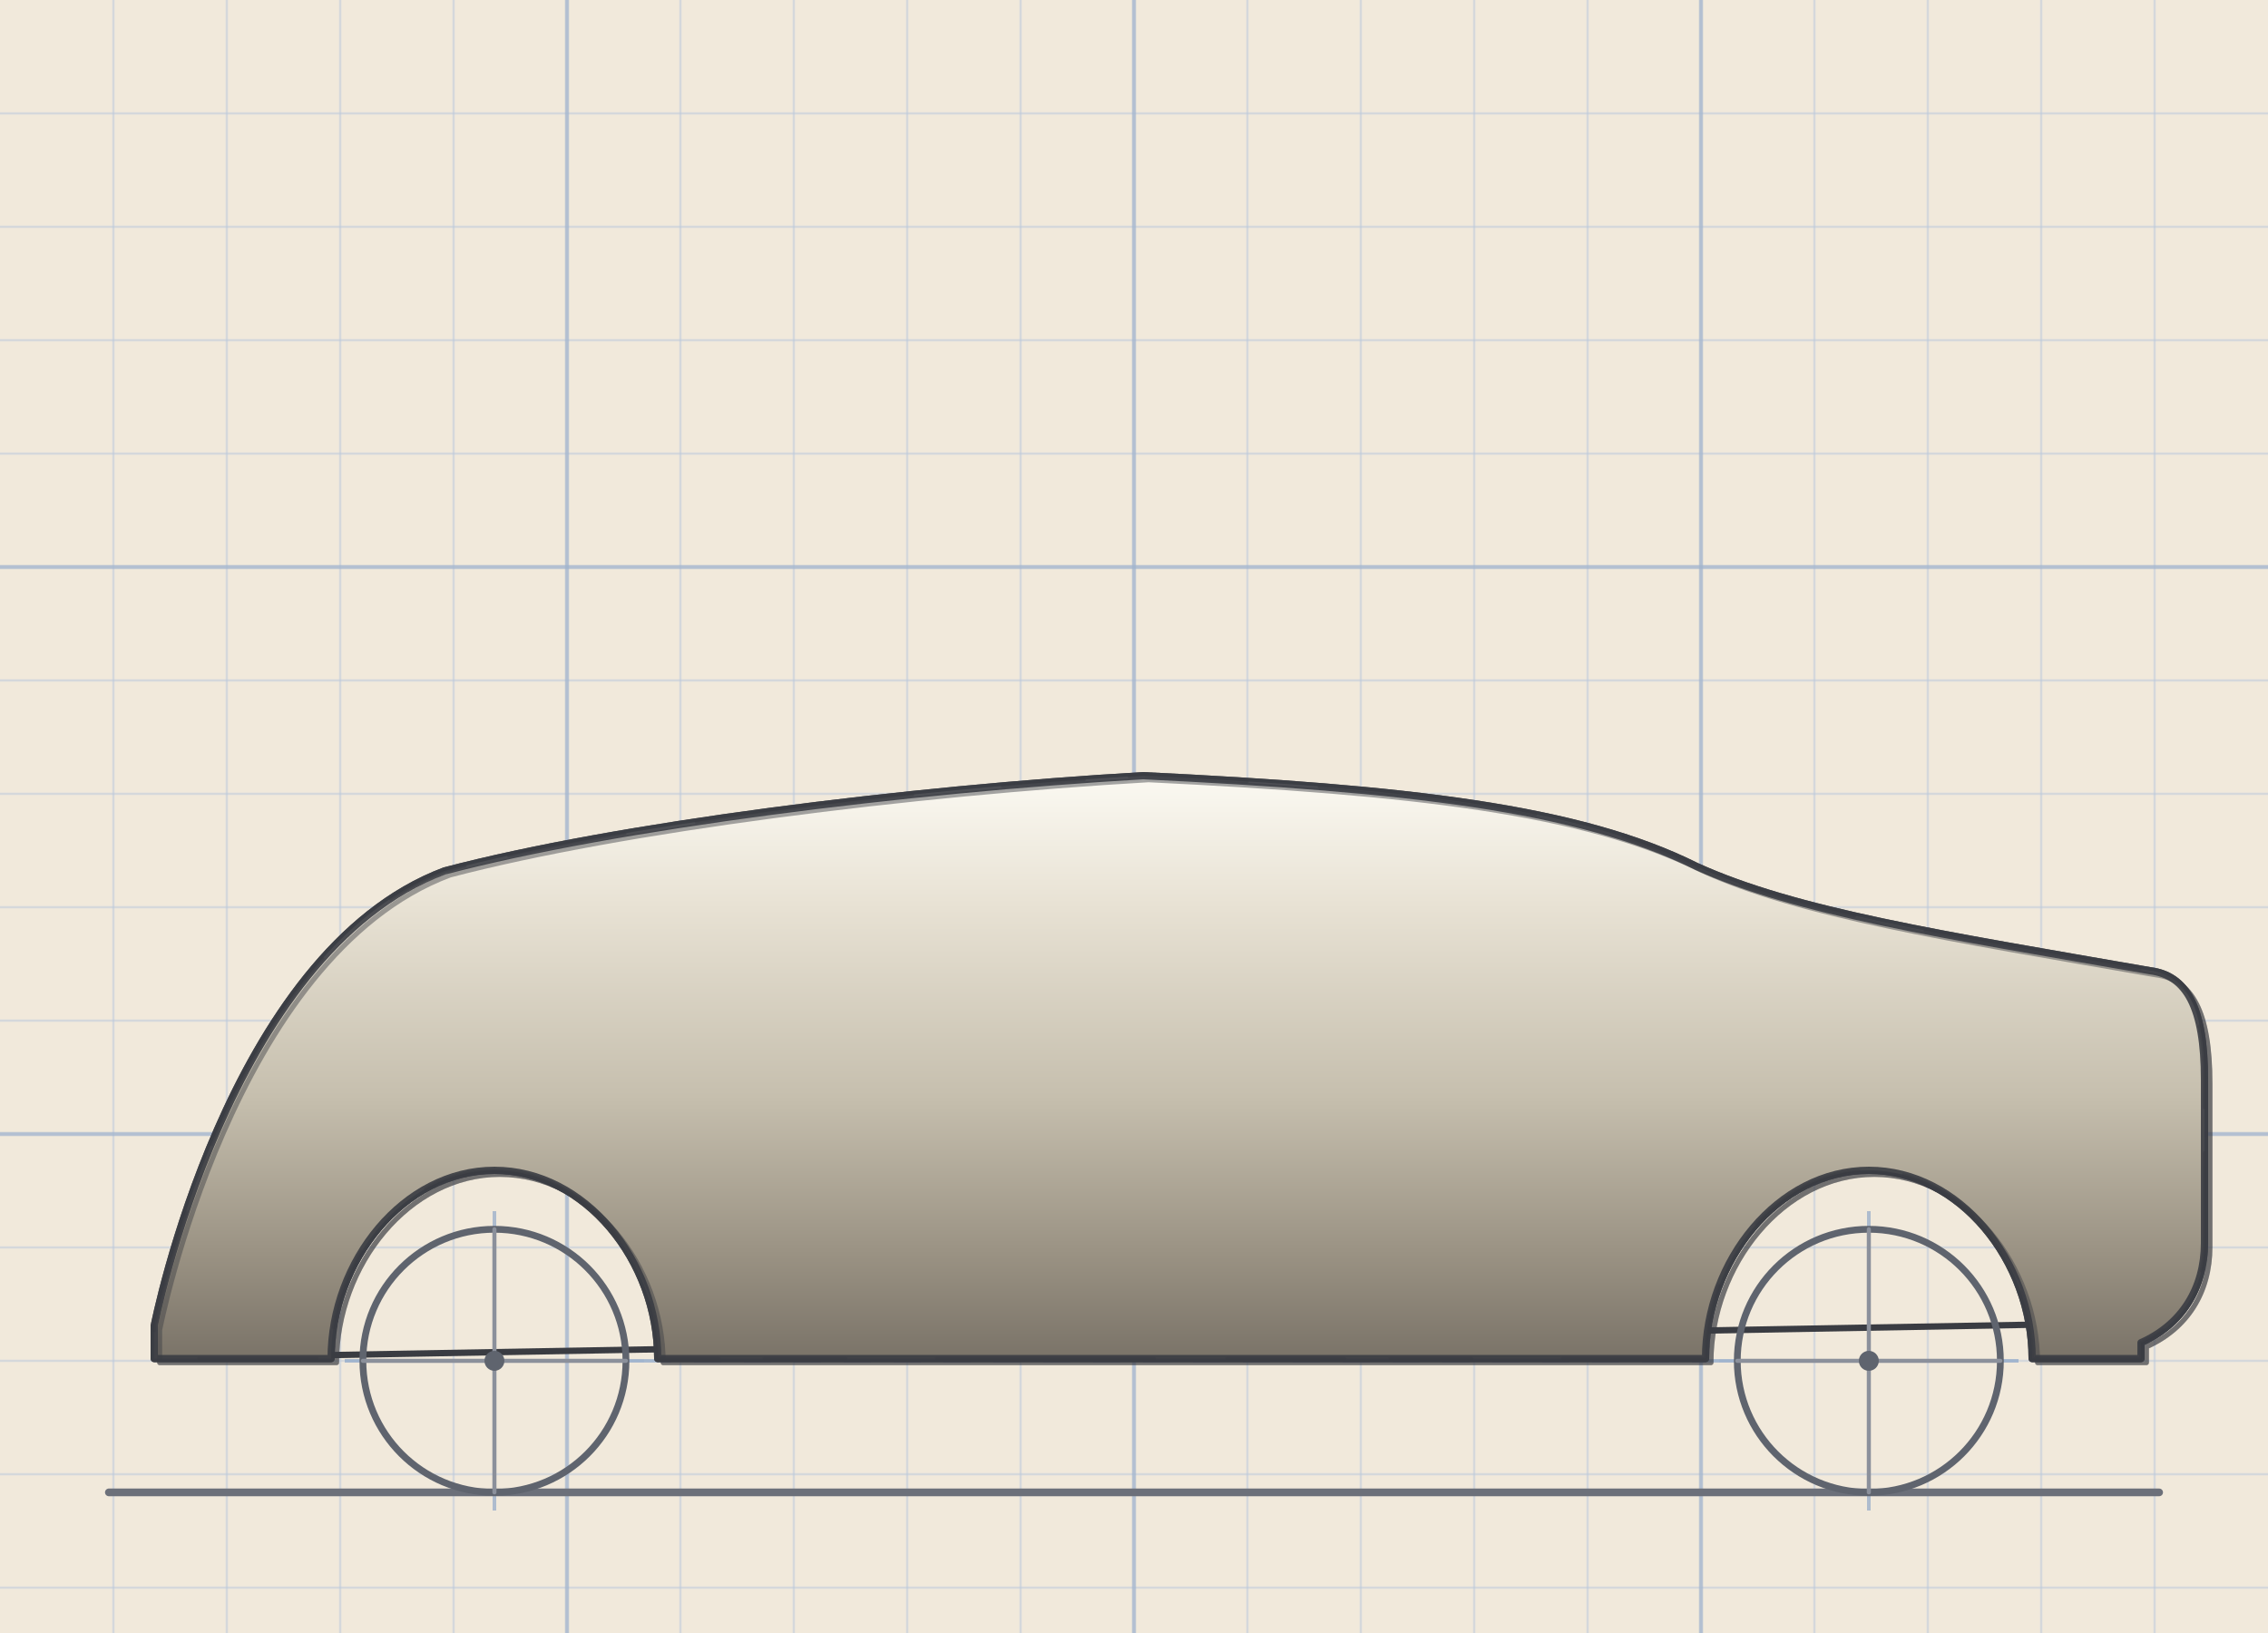
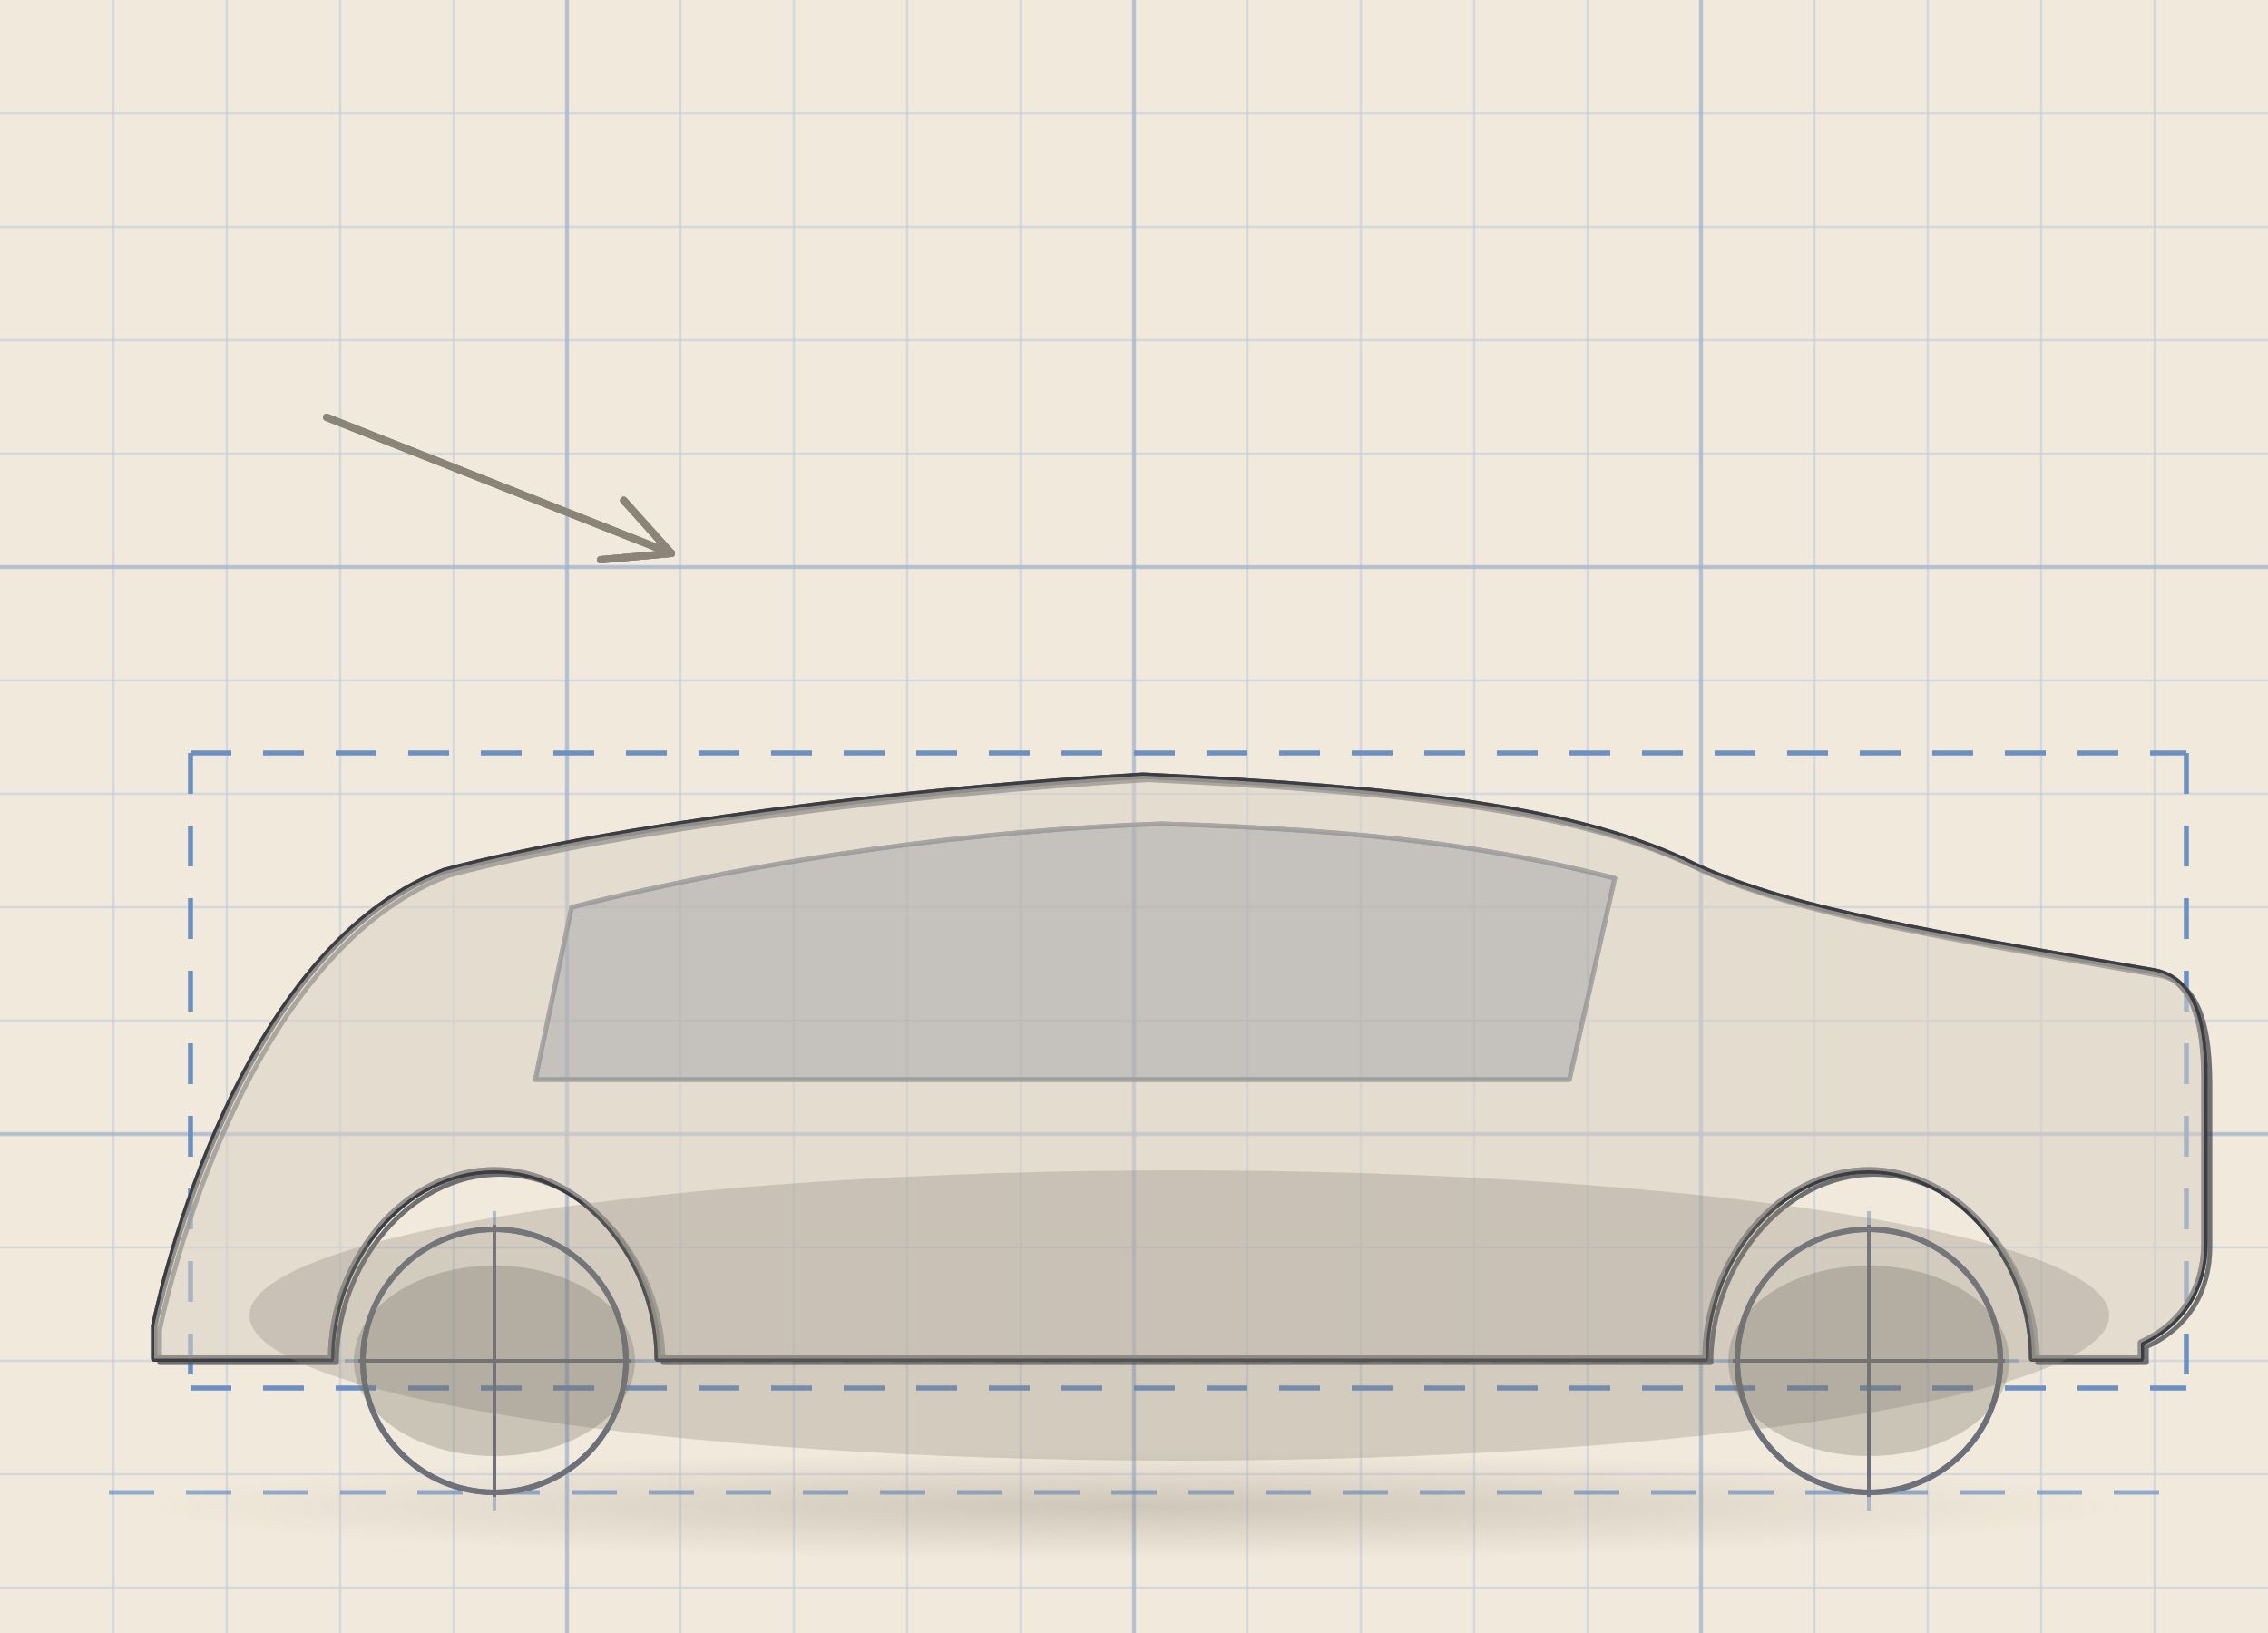
<svg xmlns="http://www.w3.org/2000/svg" viewBox="0 0 500 360" role="img">
  <defs>
    <linearGradient id="gBody" x1="0" y1="0" x2="0" y2="1">
      <stop offset="0%" stop-color="#FBF9F2" />
      <stop offset="22%" stop-color="#E8E2D4" />
      <stop offset="55%" stop-color="#C6BFAE" />
      <stop offset="82%" stop-color="#9A9283" />
      <stop offset="100%" stop-color="#7A7368" />
    </linearGradient>
    <linearGradient id="gGlass" x1="0" y1="0" x2="0" y2="1">
      <stop offset="0%" stop-color="#55585F" />
      <stop offset="100%" stop-color="#7B7F88" />
    </linearGradient>
    <radialGradient id="gTire" cx="0.5" cy="0.5" r="0.5">
      <stop offset="0%" stop-color="#4A4E55" />
      <stop offset="75%" stop-color="#2D3036" />
      <stop offset="100%" stop-color="#202227" />
    </radialGradient>
    <radialGradient id="gRim" cx="0.5" cy="0.5" r="0.5">
      <stop offset="0%" stop-color="#F3F2EC" />
      <stop offset="70%" stop-color="#C6C1B4" />
      <stop offset="100%" stop-color="#A39C8D" />
    </radialGradient>
    <radialGradient id="gGround" cx="0.5" cy="0.5" r="0.5">
      <stop offset="0%" stop-color="#8A8478" stop-opacity="0.34" />
      <stop offset="100%" stop-color="#8A8478" stop-opacity="0" />
    </radialGradient>
    <radialGradient id="gMetal" cx="0.5" cy="0.36" r="0.66">
      <stop offset="0%" stop-color="#FDFCF8" />
      <stop offset="24%" stop-color="#D4CFC2" />
      <stop offset="48%" stop-color="#8B8478" />
      <stop offset="66%" stop-color="#3A3C42" />
      <stop offset="82%" stop-color="#B9B3A6" />
      <stop offset="100%" stop-color="#6E6A61" />
    </radialGradient>
    <radialGradient id="gMatte" cx="0.5" cy="0.42" r="0.62">
      <stop offset="0%" stop-color="#EFEDE6" />
      <stop offset="55%" stop-color="#B9B4A8" />
      <stop offset="100%" stop-color="#7D786E" />
    </radialGradient>
    <radialGradient id="gGlassBall" cx="0.36" cy="0.32" r="0.7">
      <stop offset="0%" stop-color="#FBF9F3" stop-opacity="0.2" />
      <stop offset="55%" stop-color="#7B7F88" stop-opacity="0.1" />
      <stop offset="100%" stop-color="#3A3C42" stop-opacity="0.38" />
    </radialGradient>
    <linearGradient id="gTonePaper" x1="0" y1="0" x2="0" y2="1">
      <stop offset="0%" stop-color="#D6D0C2" />
      <stop offset="100%" stop-color="#BCB5A5" />
    </linearGradient>
    <linearGradient id="gScreen" x1="0" y1="0" x2="0" y2="1">
      <stop offset="0%" stop-color="#41444C" />
      <stop offset="100%" stop-color="#22242A" />
    </linearGradient>
  </defs>
  <rect x="0" y="0" width="500" height="360" fill="#F1E9DB" />
  <line x1="25" y1="0" x2="25" y2="360" stroke="#B9C8DC" stroke-width="0.5" opacity="0.5" />
  <line x1="50" y1="0" x2="50" y2="360" stroke="#B9C8DC" stroke-width="0.5" opacity="0.5" />
  <line x1="75" y1="0" x2="75" y2="360" stroke="#B9C8DC" stroke-width="0.5" opacity="0.5" />
  <line x1="100" y1="0" x2="100" y2="360" stroke="#B9C8DC" stroke-width="0.5" opacity="0.5" />
  <line x1="125" y1="0" x2="125" y2="360" stroke="#B9C8DC" stroke-width="0.5" opacity="0.5" />
  <line x1="150" y1="0" x2="150" y2="360" stroke="#B9C8DC" stroke-width="0.5" opacity="0.5" />
  <line x1="175" y1="0" x2="175" y2="360" stroke="#B9C8DC" stroke-width="0.5" opacity="0.5" />
  <line x1="200" y1="0" x2="200" y2="360" stroke="#B9C8DC" stroke-width="0.5" opacity="0.5" />
  <line x1="225" y1="0" x2="225" y2="360" stroke="#B9C8DC" stroke-width="0.5" opacity="0.5" />
  <line x1="250" y1="0" x2="250" y2="360" stroke="#B9C8DC" stroke-width="0.5" opacity="0.5" />
  <line x1="275" y1="0" x2="275" y2="360" stroke="#B9C8DC" stroke-width="0.5" opacity="0.5" />
  <line x1="300" y1="0" x2="300" y2="360" stroke="#B9C8DC" stroke-width="0.5" opacity="0.5" />
  <line x1="325" y1="0" x2="325" y2="360" stroke="#B9C8DC" stroke-width="0.5" opacity="0.5" />
  <line x1="350" y1="0" x2="350" y2="360" stroke="#B9C8DC" stroke-width="0.5" opacity="0.5" />
  <line x1="375" y1="0" x2="375" y2="360" stroke="#B9C8DC" stroke-width="0.5" opacity="0.5" />
  <line x1="400" y1="0" x2="400" y2="360" stroke="#B9C8DC" stroke-width="0.5" opacity="0.5" />
  <line x1="425" y1="0" x2="425" y2="360" stroke="#B9C8DC" stroke-width="0.5" opacity="0.5" />
  <line x1="450" y1="0" x2="450" y2="360" stroke="#B9C8DC" stroke-width="0.5" opacity="0.5" />
  <line x1="475" y1="0" x2="475" y2="360" stroke="#B9C8DC" stroke-width="0.5" opacity="0.5" />
  <line x1="0" y1="25" x2="500" y2="25" stroke="#B9C8DC" stroke-width="0.5" opacity="0.5" />
  <line x1="0" y1="50" x2="500" y2="50" stroke="#B9C8DC" stroke-width="0.5" opacity="0.5" />
  <line x1="0" y1="75" x2="500" y2="75" stroke="#B9C8DC" stroke-width="0.5" opacity="0.5" />
  <line x1="0" y1="100" x2="500" y2="100" stroke="#B9C8DC" stroke-width="0.5" opacity="0.5" />
  <line x1="0" y1="125" x2="500" y2="125" stroke="#B9C8DC" stroke-width="0.5" opacity="0.5" />
  <line x1="0" y1="150" x2="500" y2="150" stroke="#B9C8DC" stroke-width="0.5" opacity="0.5" />
  <line x1="0" y1="175" x2="500" y2="175" stroke="#B9C8DC" stroke-width="0.5" opacity="0.5" />
  <line x1="0" y1="200" x2="500" y2="200" stroke="#B9C8DC" stroke-width="0.5" opacity="0.5" />
  <line x1="0" y1="225" x2="500" y2="225" stroke="#B9C8DC" stroke-width="0.5" opacity="0.5" />
  <line x1="0" y1="250" x2="500" y2="250" stroke="#B9C8DC" stroke-width="0.5" opacity="0.5" />
  <line x1="0" y1="275" x2="500" y2="275" stroke="#B9C8DC" stroke-width="0.5" opacity="0.5" />
  <line x1="0" y1="300" x2="500" y2="300" stroke="#B9C8DC" stroke-width="0.5" opacity="0.5" />
  <line x1="0" y1="325" x2="500" y2="325" stroke="#B9C8DC" stroke-width="0.5" opacity="0.5" />
  <line x1="0" y1="350" x2="500" y2="350" stroke="#B9C8DC" stroke-width="0.5" opacity="0.5" />
  <line x1="125" y1="0" x2="125" y2="360" stroke="#9FB2CC" stroke-width="0.9" opacity="0.65" />
  <line x1="250" y1="0" x2="250" y2="360" stroke="#9FB2CC" stroke-width="0.9" opacity="0.65" />
  <line x1="375" y1="0" x2="375" y2="360" stroke="#9FB2CC" stroke-width="0.9" opacity="0.65" />
  <line x1="0" y1="125" x2="500" y2="125" stroke="#9FB2CC" stroke-width="0.9" opacity="0.65" />
  <line x1="0" y1="250" x2="500" y2="250" stroke="#9FB2CC" stroke-width="0.9" opacity="0.65" />
  <line x1="24" y1="329" x2="476" y2="329" stroke="#6B8FC2" stroke-width="1.0" stroke-dasharray="10 7" opacity="0.7" />
  <circle cx="109" cy="300" r="29" stroke="#6B8FC2" stroke-width="0.9" fill="none" opacity="0.6" />
  <line x1="76" y1="300" x2="142" y2="300" stroke="#6B8FC2" stroke-width="0.8" opacity="0.5" />
  <line x1="109" y1="267" x2="109" y2="333" stroke="#6B8FC2" stroke-width="0.8" opacity="0.5" />
  <circle cx="412" cy="300" r="29" stroke="#6B8FC2" stroke-width="0.9" fill="none" opacity="0.6" />
  <line x1="379" y1="300" x2="445" y2="300" stroke="#6B8FC2" stroke-width="0.8" opacity="0.5" />
  <line x1="412" y1="267" x2="412" y2="333" stroke="#6B8FC2" stroke-width="0.8" opacity="0.5" />
  <line x1="109" y1="300" x2="412" y2="300" stroke="#6B8FC2" stroke-width="0.8" stroke-dasharray="6 5" opacity="0.45" />
-   <path d="M58 250 L450 250 L450 292 L58 299 Z" stroke="#3A3C42" stroke-width="1.4" stroke-linecap="round" stroke-linejoin="round" fill="none" />
-   <path d="M130 200 L250 176 L250 250 L130 250 Z" stroke="#3A3C42" stroke-width="1.4" stroke-linecap="round" stroke-linejoin="round" fill="none" />
-   <path d="M34.0 292.3 C34.0 292.3 50.0 210.0 98.0 192.0 C136.0 182.0 200.0 174.0 252.0 171.0 C310.0 173.8 348.0 178.0 374.0 191.0 C396.0 201.0 428.0 206.0 474.0 214.0 C482.0 215.0 486.0 222.0 486.0 238.0 L486.0 274.0 C486.0 284.0 481.0 292.0 472.0 296.0 L472.0 299.5 L448.0 299.5 C448.0 278.0 432.0 258.0 412.0 258.0 C392.0 258.0 376.0 278.0 376.0 299.5 L145.0 299.5 C145.0 278.0 129.0 258.0 109.0 258.0 C89.0 258.0 73.0 278.0 73.0 299.5 L34.0 299.5 Z" fill="url(#gBody)" />
-   <path d="M34.0 292.3 C34.0 292.3 50.0 210.0 98.0 192.0 C136.0 182.0 200.0 174.0 252.0 171.0 C310.0 173.8 348.0 178.0 374.0 191.0 C396.0 201.0 428.0 206.0 474.0 214.0 C482.0 215.0 486.0 222.0 486.0 238.0 L486.0 274.0 C486.0 284.0 481.0 292.0 472.0 296.0 L472.0 299.5 L448.0 299.5 C448.0 278.0 432.0 258.0 412.0 258.0 C392.0 258.0 376.0 278.0 376.0 299.5 L145.0 299.5 C145.0 278.0 129.0 258.0 109.0 258.0 C89.0 258.0 73.0 278.0 73.0 299.5 L34.0 299.5 Z" stroke="#3A3C42" stroke-width="1.6" stroke-linecap="round" stroke-linejoin="round" fill="none" opacity="0.9" />
-   <path d="M34.0 292.3 C34.0 292.3 50.0 210.0 98.0 192.0 C136.0 182.0 200.0 174.0 252.0 171.0 C310.0 173.8 348.0 178.0 374.0 191.0 C396.0 201.0 428.0 206.0 474.0 214.0 C482.0 215.0 486.0 222.0 486.0 238.0 L486.0 274.0 C486.0 284.0 481.0 292.0 472.0 296.0 L472.0 299.5 L448.0 299.5 C448.0 278.0 432.0 258.0 412.0 258.0 C392.0 258.0 376.0 278.0 376.0 299.5 L145.0 299.5 C145.0 278.0 129.0 258.0 109.0 258.0 C89.0 258.0 73.0 278.0 73.0 299.5 L34.0 299.5 Z" stroke="#3A3C42" stroke-width="1.1" stroke-linecap="round" stroke-linejoin="round" fill="none" opacity="0.45" transform="translate(1.2 0.9)" />
+   <line x1="42" y1="166" x2="482" y2="166" stroke="#6B8FC2" stroke-width="1.0" stroke-dasharray="9 7" opacity="0.75" />
+   <line x1="42" y1="306" x2="482" y2="306" stroke="#6B8FC2" stroke-width="1.0" stroke-dasharray="9 7" opacity="0.75" />
+   <line x1="42" y1="166" x2="42" y2="306" stroke="#6B8FC2" stroke-width="1.0" stroke-dasharray="9 7" opacity="0.75" />
+   <line x1="482" y1="166" x2="482" y2="306" stroke="#6B8FC2" stroke-width="1.0" stroke-dasharray="9 7" opacity="0.75" />
+   <line x1="72" y1="92" x2="148" y2="122" stroke="#8B8478" stroke-width="1.6" stroke-linecap="round" stroke-linejoin="round" />
+   <line x1="132.4" y1="123.4" x2="148" y2="122" stroke="#8B8478" stroke-width="1.6" stroke-linecap="round" stroke-linejoin="round" />
+   <line x1="137.5" y1="110.3" x2="148" y2="122" stroke="#8B8478" stroke-width="1.6" stroke-linecap="round" stroke-linejoin="round" />
+   <line x1="42" y1="166" x2="482" y2="166" stroke="#6B8FC2" stroke-width="1.0" stroke-dasharray="9 7" opacity="0.75" />
+   <line x1="42" y1="306" x2="482" y2="306" stroke="#6B8FC2" stroke-width="1.0" stroke-dasharray="9 7" opacity="0.75" />
+   <line x1="42" y1="166" x2="42" y2="306" stroke="#6B8FC2" stroke-width="1.0" stroke-dasharray="9 7" opacity="0.75" />
+   <line x1="482" y1="166" x2="482" y2="306" stroke="#6B8FC2" stroke-width="1.0" stroke-dasharray="9 7" opacity="0.75" />
+   <line x1="72" y1="92" x2="148" y2="122" stroke="#8B8478" stroke-width="1.6" stroke-linecap="round" stroke-linejoin="round" />
+   <line x1="132.4" y1="123.4" x2="148" y2="122" stroke="#8B8478" stroke-width="1.6" stroke-linecap="round" stroke-linejoin="round" />
+   <line x1="137.5" y1="110.3" x2="148" y2="122" stroke="#8B8478" stroke-width="1.6" stroke-linecap="round" stroke-linejoin="round" />
+   <path d="M34.0 292.3 C34.0 292.3 50.0 210.0 98.0 192.0 C136.0 182.0 200.0 174.0 252.0 171.0 C310.0 173.8 348.0 178.0 374.0 191.0 C396.0 201.0 428.0 206.0 474.0 214.0 C482.0 215.0 486.0 222.0 486.0 238.0 L486.0 274.0 C486.0 284.0 481.0 292.0 472.0 296.0 L472.0 299.5 L448.0 299.5 C448.0 278.0 432.0 258.0 412.0 258.0 C392.0 258.0 376.0 278.0 376.0 299.5 L145.0 299.5 C145.0 278.0 129.0 258.0 109.0 258.0 C89.0 258.0 73.0 278.0 73.0 299.5 L34.0 299.5 Z" stroke="#3A3C42" stroke-width="1.4" stroke-linecap="round" stroke-linejoin="round" fill="none" opacity="0.9" />
+   <path d="M34.0 292.3 C34.0 292.3 50.0 210.0 98.0 192.0 C136.0 182.0 200.0 174.0 252.0 171.0 C310.0 173.8 348.0 178.0 374.0 191.0 C396.0 201.0 428.0 206.0 474.0 214.0 C482.0 215.0 486.0 222.0 486.0 238.0 L486.0 274.0 C486.0 284.0 481.0 292.0 472.0 296.0 L472.0 299.5 L448.0 299.5 C448.0 278.0 432.0 258.0 412.0 258.0 C392.0 258.0 376.0 278.0 376.0 299.5 L145.0 299.5 C145.0 278.0 129.0 258.0 109.0 258.0 C89.0 258.0 73.0 278.0 73.0 299.5 L34.0 299.5 Z" stroke="#3A3C42" stroke-width="1" stroke-linecap="round" stroke-linejoin="round" fill="none" opacity="0.45" transform="translate(1.2 0.9)" />
  <path d="M34.0 292.3 C34.0 292.3 50.0 210.0 98.0 192.0 C136.0 182.0 200.0 174.0 252.0 171.0 C310.0 173.8 348.0 178.0 374.0 191.0 C396.0 201.0 428.0 206.0 474.0 214.0 C482.0 215.0 486.0 222.0 486.0 238.0 L486.0 274.0 C486.0 284.0 481.0 292.0 472.0 296.0 L472.0 299.5 L448.0 299.5 C448.0 278.0 432.0 258.0 412.0 258.0 C392.0 258.0 376.0 278.0 376.0 299.5 L145.0 299.5 C145.0 278.0 129.0 258.0 109.0 258.0 C89.0 258.0 73.0 278.0 73.0 299.5 L34.0 299.5 Z" stroke="#3A3C42" stroke-width="0.8" stroke-linecap="round" stroke-linejoin="round" fill="none" stroke-dasharray="26 16 48 20 18 10" opacity="0.5" />
-   <path d="M34.0 292.3 C34.0 292.3 50.0 210.0 98.0 192.0 C136.0 182.0 200.0 174.0 252.0 171.0 C310.0 173.8 348.0 178.0 374.0 191.0 C396.0 201.0 428.0 206.0 474.0 214.0 C482.0 215.0 486.0 222.0 486.0 238.0 L486.0 274.0 C486.0 284.0 481.0 292.0 472.0 296.0 L472.0 299.5 L448.0 299.5 C448.0 278.0 432.0 258.0 412.0 258.0 C392.0 258.0 376.0 278.0 376.0 299.5 L145.0 299.5 C145.0 278.0 129.0 258.0 109.0 258.0 C89.0 258.0 73.0 278.0 73.0 299.5 L34.0 299.5 Z" fill="url(#gBody)" />
-   <path d="M34.0 292.3 C34.0 292.3 50.0 210.0 98.0 192.0 C136.0 182.0 200.0 174.0 252.0 171.0 C310.0 173.8 348.0 178.0 374.0 191.0 C396.0 201.0 428.0 206.0 474.0 214.0 C482.0 215.0 486.0 222.0 486.0 238.0 L486.0 274.0 C486.0 284.0 481.0 292.0 472.0 296.0 L472.0 299.5 L448.0 299.5 C448.0 278.0 432.0 258.0 412.0 258.0 C392.0 258.0 376.0 278.0 376.0 299.5 L145.0 299.5 C145.0 278.0 129.0 258.0 109.0 258.0 C89.0 258.0 73.0 278.0 73.0 299.5 L34.0 299.5 Z" stroke="#3A3C42" stroke-width="1.6" stroke-linecap="round" stroke-linejoin="round" fill="none" opacity="0.9" />
-   <path d="M34.0 292.3 C34.0 292.3 50.0 210.0 98.0 192.0 C136.0 182.0 200.0 174.0 252.0 171.0 C310.0 173.8 348.0 178.0 374.0 191.0 C396.0 201.0 428.0 206.0 474.0 214.0 C482.0 215.0 486.0 222.0 486.0 238.0 L486.0 274.0 C486.0 284.0 481.0 292.0 472.0 296.0 L472.0 299.5 L448.0 299.5 C448.0 278.0 432.0 258.0 412.0 258.0 C392.0 258.0 376.0 278.0 376.0 299.5 L145.0 299.5 C145.0 278.0 129.0 258.0 109.0 258.0 C89.0 258.0 73.0 278.0 73.0 299.5 L34.0 299.5 Z" stroke="#3A3C42" stroke-width="1.1" stroke-linecap="round" stroke-linejoin="round" fill="none" opacity="0.45" transform="translate(1.2 0.9)" />
+   <path d="M126.0 200.0 C170.0 189.0 216.0 183.0 256.0 181.6 C304.0 183.0 330.0 187.0 356.0 193.6 L346.0 238.0 L118.0 238.0 Z" stroke="#6C707A" stroke-width="1" stroke-linecap="round" stroke-linejoin="round" fill="none" />
+   <circle cx="109" cy="300" r="29" stroke="#6C707A" stroke-width="1.2" fill="none" />
+   <line x1="79" y1="300" x2="139" y2="300" stroke="#6C707A" stroke-width="0.8" />
+   <line x1="109" y1="270" x2="109" y2="330" stroke="#6C707A" stroke-width="0.8" />
+   <circle cx="412" cy="300" r="29" stroke="#6C707A" stroke-width="1.2" fill="none" />
+   <line x1="382" y1="300" x2="442" y2="300" stroke="#6C707A" stroke-width="0.8" />
+   <line x1="412" y1="270" x2="412" y2="330" stroke="#6C707A" stroke-width="0.8" />
+   <line x1="42" y1="166" x2="482" y2="166" stroke="#6B8FC2" stroke-width="1.0" stroke-dasharray="9 7" opacity="0.75" />
+   <line x1="42" y1="306" x2="482" y2="306" stroke="#6B8FC2" stroke-width="1.0" stroke-dasharray="9 7" opacity="0.75" />
+   <line x1="42" y1="166" x2="42" y2="306" stroke="#6B8FC2" stroke-width="1.0" stroke-dasharray="9 7" opacity="0.75" />
+   <line x1="482" y1="166" x2="482" y2="306" stroke="#6B8FC2" stroke-width="1.0" stroke-dasharray="9 7" opacity="0.75" />
+   <line x1="72" y1="92" x2="148" y2="122" stroke="#8B8478" stroke-width="1.6" stroke-linecap="round" stroke-linejoin="round" />
+   <line x1="132.4" y1="123.4" x2="148" y2="122" stroke="#8B8478" stroke-width="1.6" stroke-linecap="round" stroke-linejoin="round" />
+   <line x1="137.5" y1="110.3" x2="148" y2="122" stroke="#8B8478" stroke-width="1.6" stroke-linecap="round" stroke-linejoin="round" />
+   <path d="M34.0 292.3 C34.0 292.3 50.0 210.0 98.0 192.0 C136.0 182.0 200.0 174.0 252.0 171.0 C310.0 173.8 348.0 178.0 374.0 191.0 C396.0 201.0 428.0 206.0 474.0 214.0 C482.0 215.0 486.0 222.0 486.0 238.0 L486.0 274.0 C486.0 284.0 481.0 292.0 472.0 296.0 L472.0 299.5 L448.0 299.5 C448.0 278.0 432.0 258.0 412.0 258.0 C392.0 258.0 376.0 278.0 376.0 299.5 L145.0 299.5 C145.0 278.0 129.0 258.0 109.0 258.0 C89.0 258.0 73.0 278.0 73.0 299.5 L34.0 299.5 Z" stroke="#3A3C42" stroke-width="1.4" stroke-linecap="round" stroke-linejoin="round" fill="none" opacity="0.9" />
+   <path d="M34.0 292.3 C34.0 292.3 50.0 210.0 98.0 192.0 C136.0 182.0 200.0 174.0 252.0 171.0 C310.0 173.8 348.0 178.0 374.0 191.0 C396.0 201.0 428.0 206.0 474.0 214.0 C482.0 215.0 486.0 222.0 486.0 238.0 L486.0 274.0 C486.0 284.0 481.0 292.0 472.0 296.0 L472.0 299.5 L448.0 299.5 C448.0 278.0 432.0 258.0 412.0 258.0 C392.0 258.0 376.0 278.0 376.0 299.5 L145.0 299.5 C145.0 278.0 129.0 258.0 109.0 258.0 C89.0 258.0 73.0 278.0 73.0 299.5 L34.0 299.5 Z" stroke="#3A3C42" stroke-width="1" stroke-linecap="round" stroke-linejoin="round" fill="none" opacity="0.45" transform="translate(1.2 0.9)" />
  <path d="M34.0 292.3 C34.0 292.3 50.0 210.0 98.0 192.0 C136.0 182.0 200.0 174.0 252.0 171.0 C310.0 173.8 348.0 178.0 374.0 191.0 C396.0 201.0 428.0 206.0 474.0 214.0 C482.0 215.0 486.0 222.0 486.0 238.0 L486.0 274.0 C486.0 284.0 481.0 292.0 472.0 296.0 L472.0 299.5 L448.0 299.5 C448.0 278.0 432.0 258.0 412.0 258.0 C392.0 258.0 376.0 278.0 376.0 299.5 L145.0 299.5 C145.0 278.0 129.0 258.0 109.0 258.0 C89.0 258.0 73.0 278.0 73.0 299.5 L34.0 299.5 Z" stroke="#3A3C42" stroke-width="0.8" stroke-linecap="round" stroke-linejoin="round" fill="none" stroke-dasharray="26 16 48 20 18 10" opacity="0.5" />
-   <line x1="24" y1="329" x2="476" y2="329" stroke="#6C707A" stroke-width="1.7" stroke-linecap="round" stroke-linejoin="round" />
-   <circle cx="109" cy="300" r="29" stroke="#5F646E" stroke-width="1.5" fill="none" />
-   <line x1="80" y1="300" x2="138" y2="300" stroke="#8B909B" stroke-width="0.9" stroke-linecap="round" stroke-linejoin="round" />
-   <line x1="109" y1="271" x2="109" y2="329" stroke="#8B909B" stroke-width="0.9" stroke-linecap="round" stroke-linejoin="round" />
-   <circle cx="109" cy="300" r="2.2" fill="#5F646E" />
-   <circle cx="412" cy="300" r="29" stroke="#5F646E" stroke-width="1.5" fill="none" />
-   <line x1="383" y1="300" x2="441" y2="300" stroke="#8B909B" stroke-width="0.9" stroke-linecap="round" stroke-linejoin="round" />
-   <line x1="412" y1="271" x2="412" y2="329" stroke="#8B909B" stroke-width="0.9" stroke-linecap="round" stroke-linejoin="round" />
-   <circle cx="412" cy="300" r="2.2" fill="#5F646E" />
+   <path d="M126.0 200.0 C170.0 189.0 216.0 183.0 256.0 181.6 C304.0 183.0 330.0 187.0 356.0 193.6 L346.0 238.0 L118.0 238.0 Z" stroke="#6C707A" stroke-width="1" stroke-linecap="round" stroke-linejoin="round" fill="none" />
+   <circle cx="109" cy="300" r="29" stroke="#6C707A" stroke-width="1.2" fill="none" />
+   <line x1="79" y1="300" x2="139" y2="300" stroke="#6C707A" stroke-width="0.8" />
+   <line x1="109" y1="270" x2="109" y2="330" stroke="#6C707A" stroke-width="0.8" />
+   <circle cx="412" cy="300" r="29" stroke="#6C707A" stroke-width="1.2" fill="none" />
+   <line x1="382" y1="300" x2="442" y2="300" stroke="#6C707A" stroke-width="0.8" />
+   <line x1="412" y1="270" x2="412" y2="330" stroke="#6C707A" stroke-width="0.8" />
+   <path d="M34.0 292.3 C34.0 292.3 50.0 210.0 98.0 192.0 C136.0 182.0 200.0 174.0 252.0 171.0 C310.0 173.8 348.0 178.0 374.0 191.0 C396.0 201.0 428.0 206.0 474.0 214.0 C482.0 215.0 486.0 222.0 486.0 238.0 L486.0 274.0 C486.0 284.0 481.0 292.0 472.0 296.0 L472.0 299.5 L448.0 299.5 C448.0 278.0 432.0 258.0 412.0 258.0 C392.0 258.0 376.0 278.0 376.0 299.5 L145.0 299.5 C145.0 278.0 129.0 258.0 109.0 258.0 C89.0 258.0 73.0 278.0 73.0 299.5 L34.0 299.5 Z" fill="#D8D2C4" opacity="0.55" />
+   <ellipse cx="260" cy="290" rx="205" ry="32" fill="#8A8478" opacity="0.3" />
+   <ellipse cx="109" cy="300" rx="31" ry="21" fill="#6E6A61" opacity="0.30" />
+   <ellipse cx="412" cy="300" rx="31" ry="21" fill="#6E6A61" opacity="0.30" />
+   <ellipse cx="250" cy="332" rx="220" ry="12" fill="url(#gGround)" />
+   <path d="M126.0 200.0 C170.0 189.0 216.0 183.0 256.0 181.6 C304.0 183.0 330.0 187.0 356.0 193.6 L346.0 238.0 L118.0 238.0 Z" fill="#8B8F98" opacity="0.35" />
</svg>
